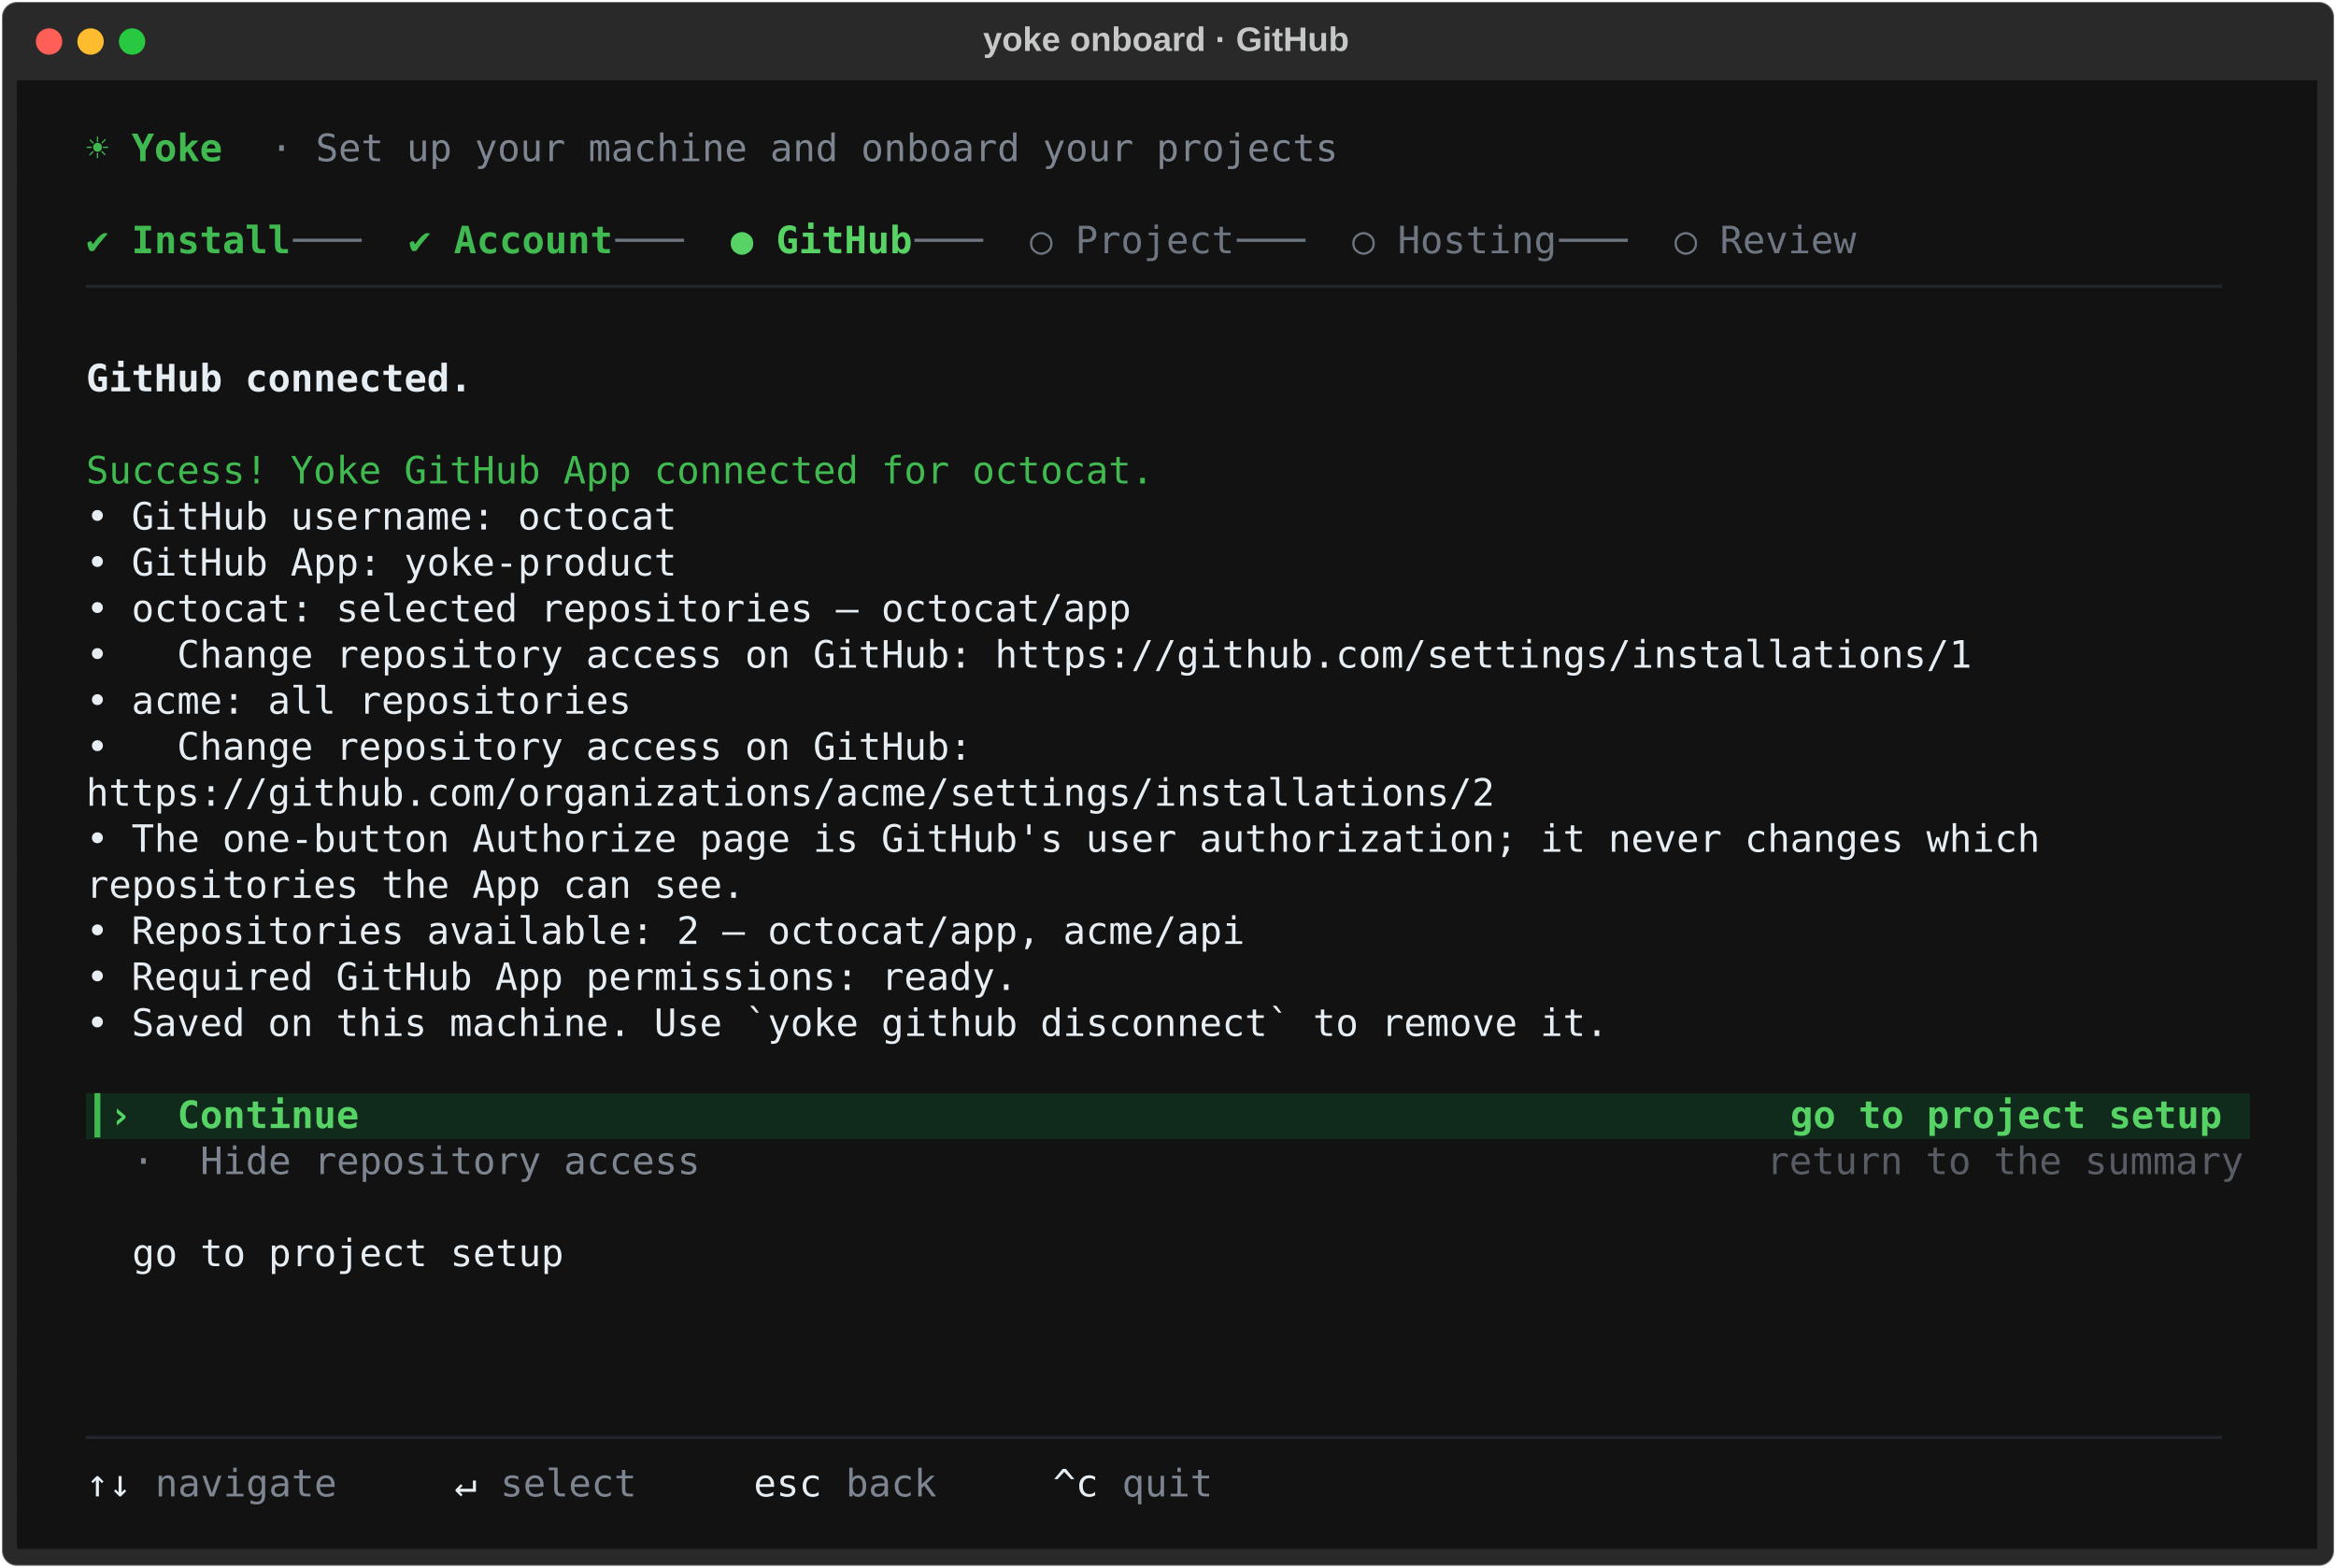
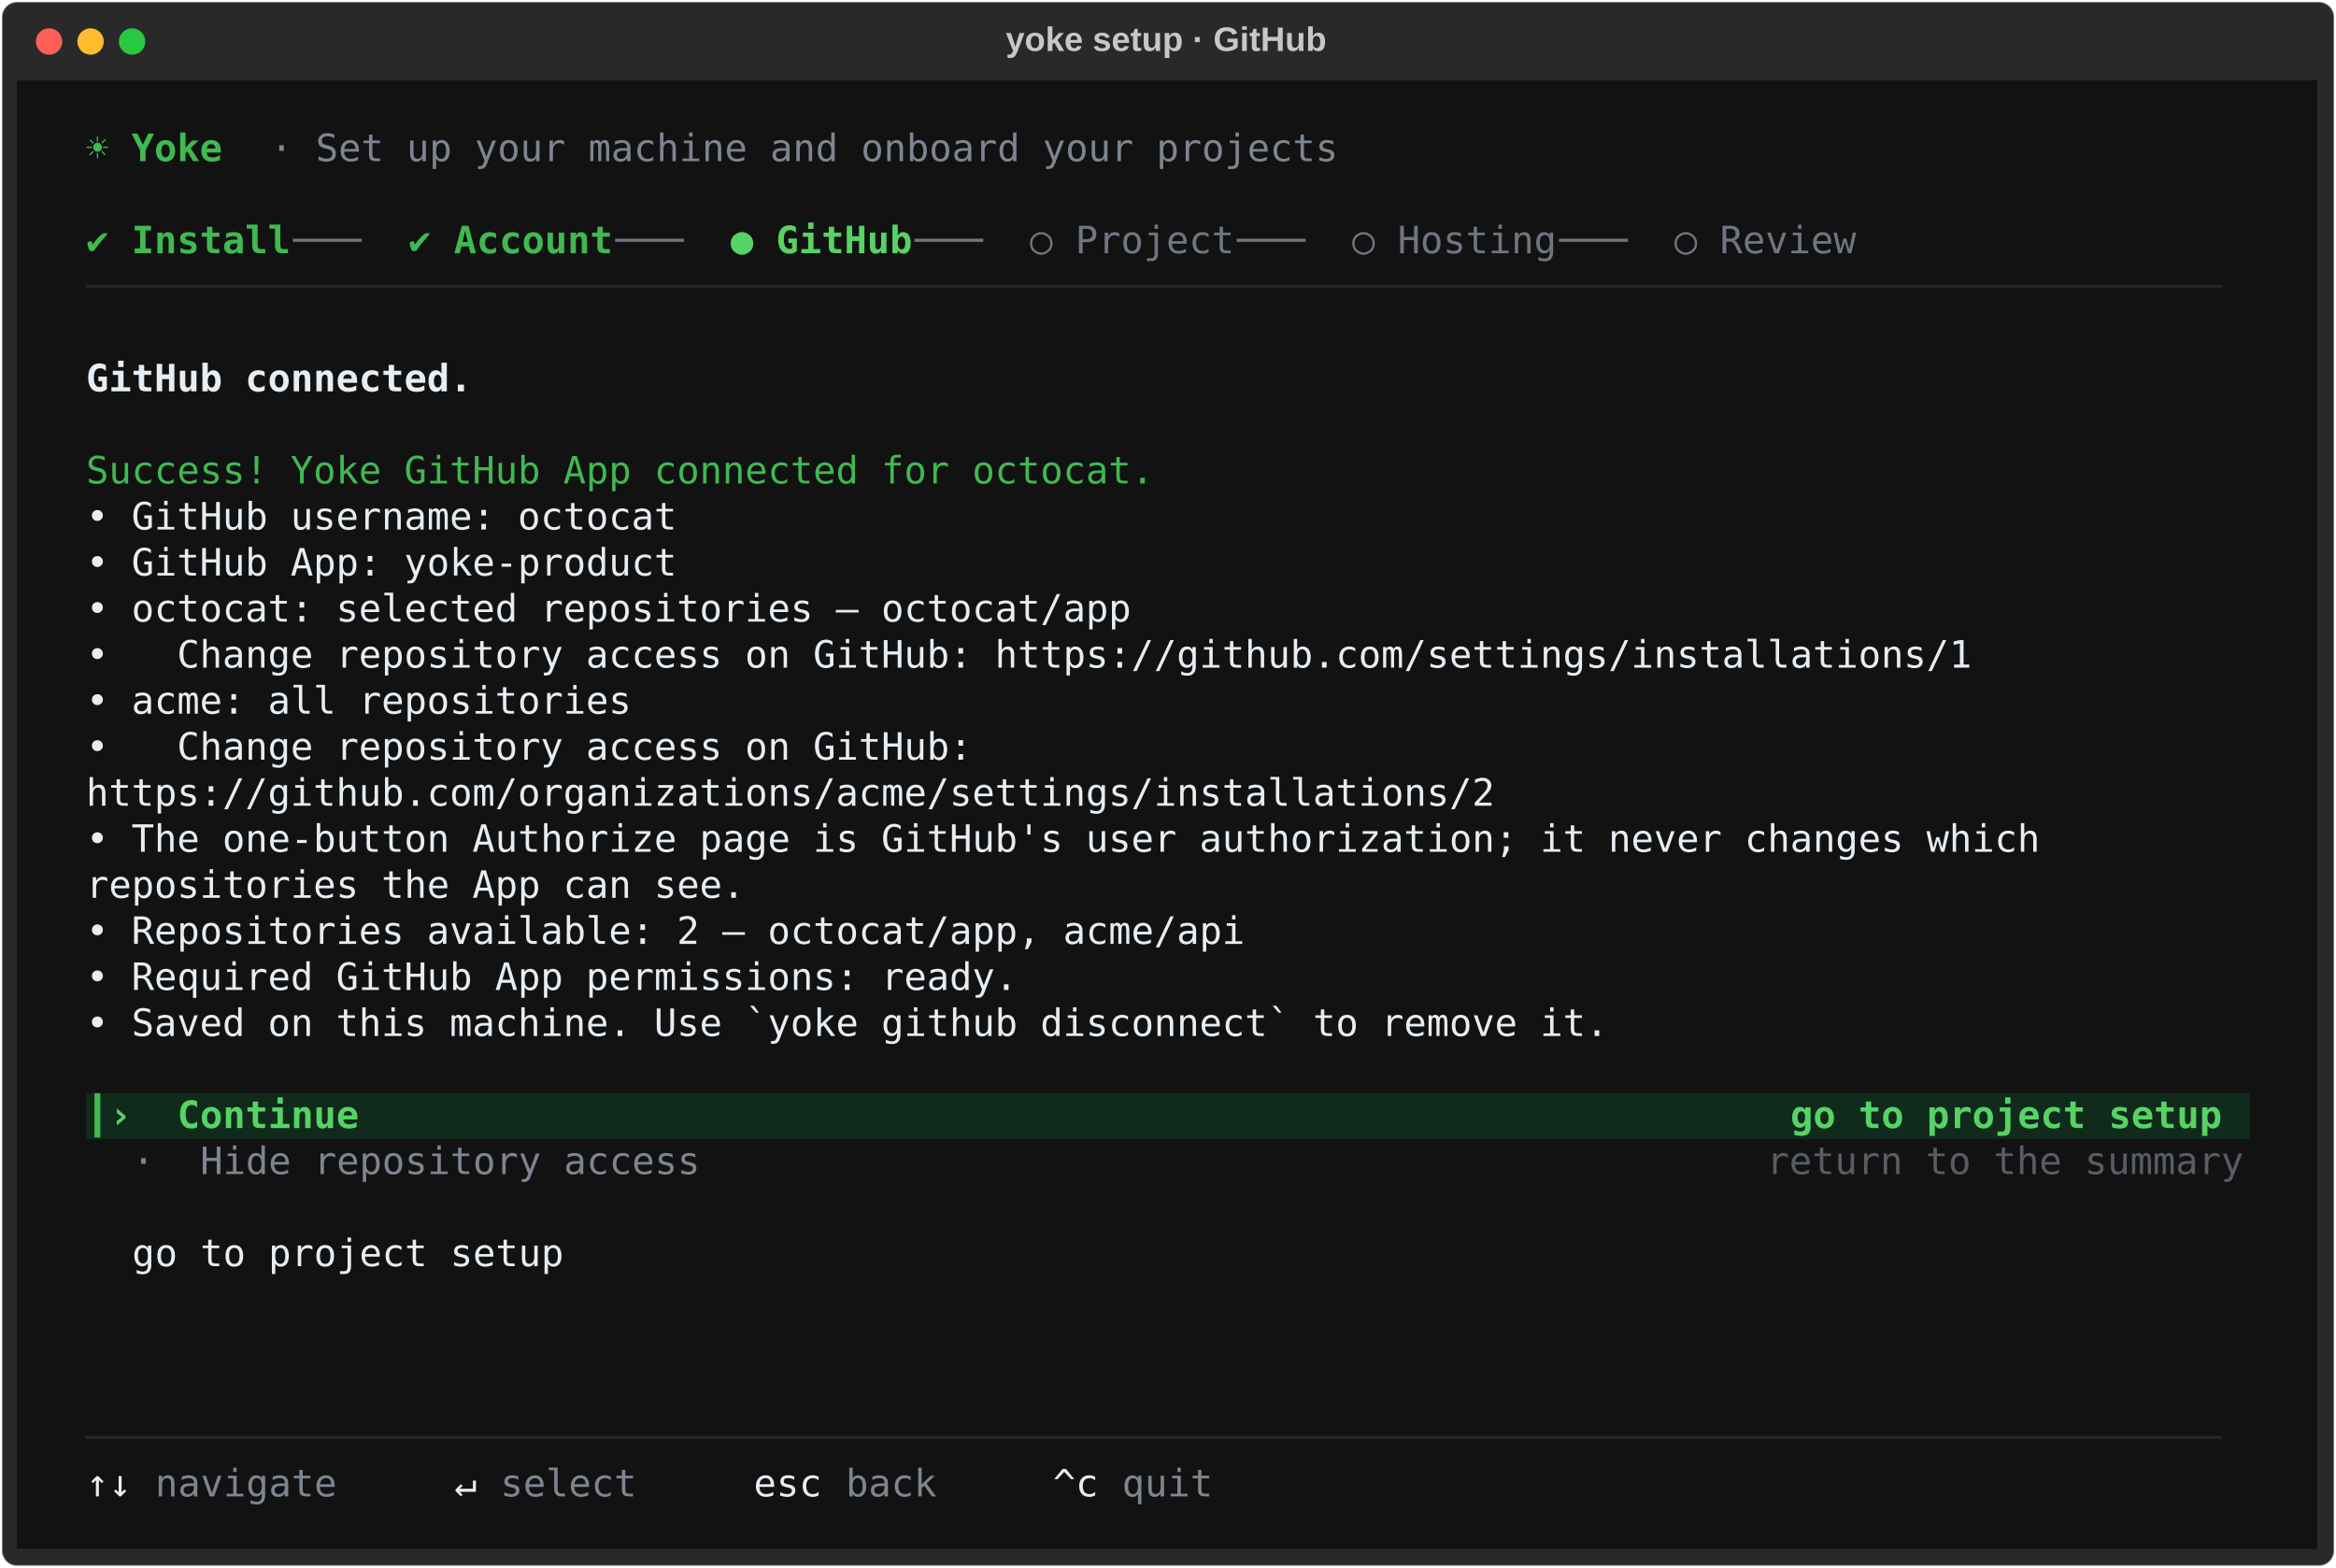
<svg xmlns="http://www.w3.org/2000/svg" class="rich-terminal" viewBox="0 0 1238 830.8">
  <style>

    @font-face {
        font-family: "Fira Code";
        src: local("FiraCode-Regular"),
                url("https://cdnjs.cloudflare.com/ajax/libs/firacode/{{VERSION}}/woff2/FiraCode-Regular.woff2") format("woff2"),
                url("https://cdnjs.cloudflare.com/ajax/libs/firacode/{{VERSION}}/woff/FiraCode-Regular.woff") format("woff");
        font-style: normal;
        font-weight: 400;
    }
    @font-face {
        font-family: "Fira Code";
        src: local("FiraCode-Bold"),
                url("https://cdnjs.cloudflare.com/ajax/libs/firacode/{{VERSION}}/woff2/FiraCode-Bold.woff2") format("woff2"),
                url("https://cdnjs.cloudflare.com/ajax/libs/firacode/{{VERSION}}/woff/FiraCode-Bold.woff") format("woff");
        font-style: bold;
        font-weight: 700;
    }

    .terminal-YOKE-matrix {
        font-family: Fira Code, monospace;
        font-size: 20px;
        line-height: 24.4px;
        font-variant-east-asian: full-width;
    }

    .terminal-YOKE-title {
        font-size: 18px;
        font-weight: bold;
        font-family: arial;
    }

.terminal-YOKE-r2 { fill: #3fb950;font-weight: bold }
.terminal-YOKE-r3 { fill: #e6edf3 }
.terminal-YOKE-r4 { fill: #7d8590 }
.terminal-YOKE-r5 { fill: #6e7681 }
.terminal-YOKE-r6 { fill: #56d364;font-weight: bold }
.terminal-YOKE-r7 { fill: #21262d }
.terminal-YOKE-r8 { fill: #e6edf3;font-weight: bold }
.terminal-YOKE-r9 { fill: #3fb950 }
.terminal-YOKE-r11 { fill: #585d65 }
    </style>
  <defs>
    <clipPath id="terminal-YOKE-clip-terminal">
      <rect x="0" y="0" width="1219.0" height="779.8" />
    </clipPath>
    <clipPath id="terminal-YOKE-line-0">
      <rect x="0" y="1.5" width="1220" height="24.65" />
    </clipPath>
    <clipPath id="terminal-YOKE-line-1">
      <rect x="0" y="25.9" width="1220" height="24.65" />
    </clipPath>
    <clipPath id="terminal-YOKE-line-2">
      <rect x="0" y="50.3" width="1220" height="24.65" />
    </clipPath>
    <clipPath id="terminal-YOKE-line-3">
      <rect x="0" y="74.7" width="1220" height="24.65" />
    </clipPath>
    <clipPath id="terminal-YOKE-line-4">
      <rect x="0" y="99.1" width="1220" height="24.65" />
    </clipPath>
    <clipPath id="terminal-YOKE-line-5">
      <rect x="0" y="123.5" width="1220" height="24.65" />
    </clipPath>
    <clipPath id="terminal-YOKE-line-6">
      <rect x="0" y="147.9" width="1220" height="24.65" />
    </clipPath>
    <clipPath id="terminal-YOKE-line-7">
      <rect x="0" y="172.3" width="1220" height="24.65" />
    </clipPath>
    <clipPath id="terminal-YOKE-line-8">
      <rect x="0" y="196.7" width="1220" height="24.65" />
    </clipPath>
    <clipPath id="terminal-YOKE-line-9">
      <rect x="0" y="221.1" width="1220" height="24.65" />
    </clipPath>
    <clipPath id="terminal-YOKE-line-10">
      <rect x="0" y="245.5" width="1220" height="24.65" />
    </clipPath>
    <clipPath id="terminal-YOKE-line-11">
      <rect x="0" y="269.9" width="1220" height="24.65" />
    </clipPath>
    <clipPath id="terminal-YOKE-line-12">
      <rect x="0" y="294.3" width="1220" height="24.65" />
    </clipPath>
    <clipPath id="terminal-YOKE-line-13">
      <rect x="0" y="318.7" width="1220" height="24.65" />
    </clipPath>
    <clipPath id="terminal-YOKE-line-14">
      <rect x="0" y="343.1" width="1220" height="24.65" />
    </clipPath>
    <clipPath id="terminal-YOKE-line-15">
      <rect x="0" y="367.5" width="1220" height="24.65" />
    </clipPath>
    <clipPath id="terminal-YOKE-line-16">
      <rect x="0" y="391.9" width="1220" height="24.65" />
    </clipPath>
    <clipPath id="terminal-YOKE-line-17">
      <rect x="0" y="416.3" width="1220" height="24.65" />
    </clipPath>
    <clipPath id="terminal-YOKE-line-18">
      <rect x="0" y="440.7" width="1220" height="24.65" />
    </clipPath>
    <clipPath id="terminal-YOKE-line-19">
      <rect x="0" y="465.1" width="1220" height="24.65" />
    </clipPath>
    <clipPath id="terminal-YOKE-line-20">
      <rect x="0" y="489.5" width="1220" height="24.65" />
    </clipPath>
    <clipPath id="terminal-YOKE-line-21">
      <rect x="0" y="513.9" width="1220" height="24.65" />
    </clipPath>
    <clipPath id="terminal-YOKE-line-22">
      <rect x="0" y="538.3" width="1220" height="24.65" />
    </clipPath>
    <clipPath id="terminal-YOKE-line-23">
      <rect x="0" y="562.7" width="1220" height="24.65" />
    </clipPath>
    <clipPath id="terminal-YOKE-line-24">
      <rect x="0" y="587.1" width="1220" height="24.65" />
    </clipPath>
    <clipPath id="terminal-YOKE-line-25">
      <rect x="0" y="611.5" width="1220" height="24.65" />
    </clipPath>
    <clipPath id="terminal-YOKE-line-26">
      <rect x="0" y="635.9" width="1220" height="24.65" />
    </clipPath>
    <clipPath id="terminal-YOKE-line-27">
      <rect x="0" y="660.3" width="1220" height="24.65" />
    </clipPath>
    <clipPath id="terminal-YOKE-line-28">
      <rect x="0" y="684.7" width="1220" height="24.65" />
    </clipPath>
    <clipPath id="terminal-YOKE-line-29">
      <rect x="0" y="709.1" width="1220" height="24.65" />
    </clipPath>
    <clipPath id="terminal-YOKE-line-30">
      <rect x="0" y="733.5" width="1220" height="24.65" />
    </clipPath>
  </defs>
  <rect fill="#292929" stroke="rgba(255,255,255,0.35)" stroke-width="1" x="1" y="1" width="1236" height="828.8" rx="8" />
-   <text class="terminal-YOKE-title" fill="#c5c8c6" text-anchor="middle" x="618" y="27">yoke onboard · GitHub</text>
+   <text class="terminal-YOKE-title" fill="#c5c8c6" text-anchor="middle" x="618" y="27">yoke setup · GitHub</text>
  <g transform="translate(26,22)">
    <circle cx="0" cy="0" r="7" fill="#ff5f57" />
    <circle cx="22" cy="0" r="7" fill="#febc2e" />
    <circle cx="44" cy="0" r="7" fill="#28c840" />
  </g>
  <g transform="translate(9, 41)" clip-path="url(#terminal-YOKE-clip-terminal)">
    <rect fill="#121212" x="0" y="1.5" width="1220" height="24.65" shape-rendering="crispEdges" />
    <rect fill="#121212" x="0" y="25.9" width="36.6" height="24.65" shape-rendering="crispEdges" />
    <rect fill="#121212" x="36.6" y="25.9" width="73.2" height="24.65" shape-rendering="crispEdges" />
    <rect fill="#121212" x="109.8" y="25.9" width="24.4" height="24.65" shape-rendering="crispEdges" />
    <rect fill="#121212" x="134.2" y="25.9" width="573.4" height="24.65" shape-rendering="crispEdges" />
    <rect fill="#121212" x="707.6" y="25.9" width="512.4" height="24.65" shape-rendering="crispEdges" />
    <rect fill="#121212" x="0" y="50.3" width="1220" height="24.65" shape-rendering="crispEdges" />
    <rect fill="#121212" x="0" y="74.7" width="36.6" height="24.65" shape-rendering="crispEdges" />
    <rect fill="#121212" x="36.6" y="74.7" width="109.8" height="24.65" shape-rendering="crispEdges" />
    <rect fill="#121212" x="146.4" y="74.7" width="61" height="24.65" shape-rendering="crispEdges" />
    <rect fill="#121212" x="207.4" y="74.7" width="109.8" height="24.65" shape-rendering="crispEdges" />
    <rect fill="#121212" x="317.2" y="74.7" width="61" height="24.65" shape-rendering="crispEdges" />
    <rect fill="#121212" x="378.2" y="74.7" width="97.6" height="24.65" shape-rendering="crispEdges" />
    <rect fill="#121212" x="475.8" y="74.7" width="61" height="24.65" shape-rendering="crispEdges" />
    <rect fill="#121212" x="536.8" y="74.7" width="109.8" height="24.65" shape-rendering="crispEdges" />
    <rect fill="#121212" x="646.6" y="74.7" width="61" height="24.65" shape-rendering="crispEdges" />
    <rect fill="#121212" x="707.6" y="74.7" width="109.8" height="24.65" shape-rendering="crispEdges" />
    <rect fill="#121212" x="817.4" y="74.7" width="61" height="24.65" shape-rendering="crispEdges" />
    <rect fill="#121212" x="878.4" y="74.7" width="97.6" height="24.65" shape-rendering="crispEdges" />
    <rect fill="#121212" x="976" y="74.7" width="244" height="24.65" shape-rendering="crispEdges" />
    <rect fill="#121212" x="0" y="99.1" width="36.6" height="24.65" shape-rendering="crispEdges" />
    <rect fill="#121212" x="36.6" y="99.1" width="1146.8" height="24.65" shape-rendering="crispEdges" />
    <rect fill="#121212" x="1183.4" y="99.1" width="36.6" height="24.65" shape-rendering="crispEdges" />
    <rect fill="#121212" x="0" y="123.5" width="1220" height="24.65" shape-rendering="crispEdges" />
    <rect fill="#121212" x="0" y="147.9" width="36.6" height="24.65" shape-rendering="crispEdges" />
    <rect fill="#121212" x="36.6" y="147.9" width="207.4" height="24.65" shape-rendering="crispEdges" />
    <rect fill="#121212" x="244" y="147.9" width="976" height="24.65" shape-rendering="crispEdges" />
    <rect fill="#121212" x="0" y="172.3" width="36.6" height="24.65" shape-rendering="crispEdges" />
    <rect fill="#121212" x="36.6" y="172.3" width="0" height="24.65" shape-rendering="crispEdges" />
    <rect fill="#121212" x="36.6" y="172.3" width="1183.4" height="24.65" shape-rendering="crispEdges" />
    <rect fill="#121212" x="0" y="196.7" width="36.6" height="24.65" shape-rendering="crispEdges" />
    <rect fill="#121212" x="36.6" y="196.7" width="573.4" height="24.65" shape-rendering="crispEdges" />
    <rect fill="#121212" x="610" y="196.7" width="610" height="24.65" shape-rendering="crispEdges" />
    <rect fill="#121212" x="0" y="221.1" width="36.6" height="24.65" shape-rendering="crispEdges" />
    <rect fill="#121212" x="36.6" y="221.1" width="341.6" height="24.65" shape-rendering="crispEdges" />
    <rect fill="#121212" x="378.2" y="221.1" width="841.8" height="24.65" shape-rendering="crispEdges" />
    <rect fill="#121212" x="0" y="245.5" width="36.6" height="24.65" shape-rendering="crispEdges" />
    <rect fill="#121212" x="36.6" y="245.5" width="341.6" height="24.65" shape-rendering="crispEdges" />
    <rect fill="#121212" x="378.2" y="245.5" width="841.8" height="24.65" shape-rendering="crispEdges" />
    <rect fill="#121212" x="0" y="269.9" width="36.6" height="24.65" shape-rendering="crispEdges" />
    <rect fill="#121212" x="36.6" y="269.9" width="585.6" height="24.65" shape-rendering="crispEdges" />
    <rect fill="#121212" x="622.2" y="269.9" width="597.8" height="24.65" shape-rendering="crispEdges" />
    <rect fill="#121212" x="0" y="294.3" width="36.6" height="24.65" shape-rendering="crispEdges" />
    <rect fill="#121212" x="36.6" y="294.3" width="1037" height="24.65" shape-rendering="crispEdges" />
    <rect fill="#121212" x="1073.6" y="294.3" width="146.4" height="24.65" shape-rendering="crispEdges" />
    <rect fill="#121212" x="0" y="318.7" width="36.6" height="24.65" shape-rendering="crispEdges" />
    <rect fill="#121212" x="36.6" y="318.7" width="317.2" height="24.65" shape-rendering="crispEdges" />
    <rect fill="#121212" x="353.8" y="318.7" width="866.2" height="24.65" shape-rendering="crispEdges" />
    <rect fill="#121212" x="0" y="343.1" width="36.6" height="24.65" shape-rendering="crispEdges" />
    <rect fill="#121212" x="36.6" y="343.1" width="500.2" height="24.65" shape-rendering="crispEdges" />
    <rect fill="#121212" x="536.8" y="343.1" width="683.2" height="24.65" shape-rendering="crispEdges" />
    <rect fill="#121212" x="0" y="367.5" width="36.6" height="24.65" shape-rendering="crispEdges" />
    <rect fill="#121212" x="36.6" y="367.5" width="756.4" height="24.65" shape-rendering="crispEdges" />
    <rect fill="#121212" x="793" y="367.5" width="427" height="24.65" shape-rendering="crispEdges" />
    <rect fill="#121212" x="0" y="391.9" width="36.6" height="24.65" shape-rendering="crispEdges" />
    <rect fill="#121212" x="36.6" y="391.9" width="1073.6" height="24.65" shape-rendering="crispEdges" />
    <rect fill="#121212" x="1110.2" y="391.9" width="109.8" height="24.65" shape-rendering="crispEdges" />
    <rect fill="#121212" x="0" y="416.3" width="36.6" height="24.65" shape-rendering="crispEdges" />
    <rect fill="#121212" x="36.6" y="416.3" width="353.8" height="24.65" shape-rendering="crispEdges" />
    <rect fill="#121212" x="390.4" y="416.3" width="829.6" height="24.65" shape-rendering="crispEdges" />
    <rect fill="#121212" x="0" y="440.7" width="36.6" height="24.65" shape-rendering="crispEdges" />
    <rect fill="#121212" x="36.6" y="440.7" width="646.6" height="24.65" shape-rendering="crispEdges" />
    <rect fill="#121212" x="683.2" y="440.7" width="536.8" height="24.65" shape-rendering="crispEdges" />
    <rect fill="#121212" x="0" y="465.1" width="36.6" height="24.65" shape-rendering="crispEdges" />
    <rect fill="#121212" x="36.6" y="465.1" width="524.6" height="24.65" shape-rendering="crispEdges" />
    <rect fill="#121212" x="561.2" y="465.1" width="658.8" height="24.65" shape-rendering="crispEdges" />
    <rect fill="#121212" x="0" y="489.5" width="36.6" height="24.65" shape-rendering="crispEdges" />
    <rect fill="#121212" x="36.6" y="489.5" width="841.8" height="24.65" shape-rendering="crispEdges" />
    <rect fill="#121212" x="878.4" y="489.5" width="341.6" height="24.65" shape-rendering="crispEdges" />
    <rect fill="#121212" x="0" y="513.9" width="36.6" height="24.65" shape-rendering="crispEdges" />
    <rect fill="#121212" x="36.6" y="513.9" width="0" height="24.65" shape-rendering="crispEdges" />
    <rect fill="#121212" x="36.6" y="513.9" width="1183.4" height="24.65" shape-rendering="crispEdges" />
    <rect fill="#121212" x="0" y="538.3" width="36.6" height="24.65" shape-rendering="crispEdges" />
    <rect fill="#102a1c" x="36.6" y="538.3" width="12.2" height="24.65" shape-rendering="crispEdges" />
    <rect fill="#102a1c" x="48.8" y="538.3" width="1134.6" height="24.65" shape-rendering="crispEdges" />
    <rect fill="#121212" x="1183.4" y="538.3" width="36.6" height="24.65" shape-rendering="crispEdges" />
    <rect fill="#121212" x="0" y="562.7" width="36.6" height="24.65" shape-rendering="crispEdges" />
    <rect fill="#121212" x="36.6" y="562.7" width="12.2" height="24.65" shape-rendering="crispEdges" />
    <rect fill="#121212" x="48.8" y="562.7" width="12.2" height="24.65" shape-rendering="crispEdges" />
    <rect fill="#121212" x="61" y="562.7" width="866.2" height="24.65" shape-rendering="crispEdges" />
    <rect fill="#121212" x="927.2" y="562.7" width="256.2" height="24.65" shape-rendering="crispEdges" />
    <rect fill="#121212" x="1183.4" y="562.7" width="36.6" height="24.65" shape-rendering="crispEdges" />
    <rect fill="#121212" x="0" y="587.1" width="36.6" height="24.65" shape-rendering="crispEdges" />
    <rect fill="#121212" x="36.6" y="587.1" width="1146.8" height="24.65" shape-rendering="crispEdges" />
    <rect fill="#121212" x="1183.4" y="587.1" width="36.6" height="24.65" shape-rendering="crispEdges" />
    <rect fill="#121212" x="0" y="611.5" width="36.6" height="24.65" shape-rendering="crispEdges" />
    <rect fill="#121212" x="36.6" y="611.5" width="24.4" height="24.65" shape-rendering="crispEdges" />
    <rect fill="#121212" x="61" y="611.5" width="231.8" height="24.65" shape-rendering="crispEdges" />
    <rect fill="#121212" x="292.8" y="611.5" width="854" height="24.65" shape-rendering="crispEdges" />
    <rect fill="#121212" x="1146.8" y="611.5" width="36.6" height="24.65" shape-rendering="crispEdges" />
    <rect fill="#121212" x="1183.4" y="611.5" width="36.6" height="24.65" shape-rendering="crispEdges" />
    <rect fill="#121212" x="0" y="635.9" width="36.6" height="24.65" shape-rendering="crispEdges" />
    <rect fill="#121212" x="36.6" y="635.9" width="1183.4" height="24.65" shape-rendering="crispEdges" />
    <rect fill="#121212" x="0" y="660.3" width="36.6" height="24.65" shape-rendering="crispEdges" />
    <rect fill="#121212" x="36.6" y="660.3" width="1183.4" height="24.65" shape-rendering="crispEdges" />
    <rect fill="#121212" x="0" y="684.7" width="36.6" height="24.65" shape-rendering="crispEdges" />
    <rect fill="#121212" x="36.6" y="684.7" width="1183.4" height="24.65" shape-rendering="crispEdges" />
    <rect fill="#121212" x="0" y="709.1" width="36.6" height="24.65" shape-rendering="crispEdges" />
    <rect fill="#121212" x="36.6" y="709.1" width="1146.8" height="24.65" shape-rendering="crispEdges" />
    <rect fill="#121212" x="1183.4" y="709.1" width="36.6" height="24.65" shape-rendering="crispEdges" />
    <rect fill="#121212" x="0" y="733.5" width="36.6" height="24.65" shape-rendering="crispEdges" />
    <rect fill="#121212" x="36.6" y="733.5" width="24.4" height="24.65" shape-rendering="crispEdges" />
    <rect fill="#121212" x="61" y="733.5" width="12.2" height="24.65" shape-rendering="crispEdges" />
    <rect fill="#121212" x="73.2" y="733.5" width="97.6" height="24.65" shape-rendering="crispEdges" />
    <rect fill="#121212" x="170.8" y="733.5" width="61" height="24.65" shape-rendering="crispEdges" />
    <rect fill="#121212" x="231.8" y="733.5" width="12.2" height="24.65" shape-rendering="crispEdges" />
    <rect fill="#121212" x="244" y="733.5" width="12.2" height="24.65" shape-rendering="crispEdges" />
    <rect fill="#121212" x="256.2" y="733.5" width="73.2" height="24.65" shape-rendering="crispEdges" />
    <rect fill="#121212" x="329.4" y="733.5" width="61" height="24.65" shape-rendering="crispEdges" />
    <rect fill="#121212" x="390.4" y="733.5" width="36.6" height="24.65" shape-rendering="crispEdges" />
    <rect fill="#121212" x="427" y="733.5" width="12.2" height="24.65" shape-rendering="crispEdges" />
    <rect fill="#121212" x="439.2" y="733.5" width="48.8" height="24.65" shape-rendering="crispEdges" />
    <rect fill="#121212" x="488" y="733.5" width="61" height="24.65" shape-rendering="crispEdges" />
    <rect fill="#121212" x="549" y="733.5" width="24.4" height="24.65" shape-rendering="crispEdges" />
    <rect fill="#121212" x="573.4" y="733.5" width="12.2" height="24.65" shape-rendering="crispEdges" />
    <rect fill="#121212" x="585.6" y="733.5" width="48.8" height="24.65" shape-rendering="crispEdges" />
    <rect fill="#121212" x="634.4" y="733.5" width="585.6" height="24.65" shape-rendering="crispEdges" />
    <rect fill="#121212" x="0" y="757.9" width="1220" height="24.65" shape-rendering="crispEdges" />
    <g class="terminal-YOKE-matrix">
      <text class="terminal-YOKE-r2" x="36.6" y="44.4" textLength="73.2" clip-path="url(#terminal-YOKE-line-1)">☀ Yoke</text>
      <text class="terminal-YOKE-r4" x="134.2" y="44.4" textLength="573.4" clip-path="url(#terminal-YOKE-line-1)">· Set up your machine and onboard your projects</text>
      <text class="terminal-YOKE-r2" x="36.6" y="93.2" textLength="109.8" clip-path="url(#terminal-YOKE-line-3)">✔ Install</text>
      <text class="terminal-YOKE-r5" x="146.4" y="93.2" textLength="61" clip-path="url(#terminal-YOKE-line-3)"> ─── </text>
      <text class="terminal-YOKE-r2" x="207.4" y="93.2" textLength="109.8" clip-path="url(#terminal-YOKE-line-3)">✔ Account</text>
      <text class="terminal-YOKE-r5" x="317.2" y="93.2" textLength="61" clip-path="url(#terminal-YOKE-line-3)"> ─── </text>
      <text class="terminal-YOKE-r6" x="378.2" y="93.2" textLength="97.6" clip-path="url(#terminal-YOKE-line-3)">● GitHub</text>
      <text class="terminal-YOKE-r5" x="475.8" y="93.2" textLength="61" clip-path="url(#terminal-YOKE-line-3)"> ─── </text>
      <text class="terminal-YOKE-r5" x="536.8" y="93.2" textLength="109.8" clip-path="url(#terminal-YOKE-line-3)">○ Project</text>
      <text class="terminal-YOKE-r5" x="646.6" y="93.2" textLength="61" clip-path="url(#terminal-YOKE-line-3)"> ─── </text>
      <text class="terminal-YOKE-r5" x="707.6" y="93.2" textLength="109.8" clip-path="url(#terminal-YOKE-line-3)">○ Hosting</text>
      <text class="terminal-YOKE-r5" x="817.4" y="93.2" textLength="61" clip-path="url(#terminal-YOKE-line-3)"> ─── </text>
      <text class="terminal-YOKE-r5" x="878.4" y="93.2" textLength="97.6" clip-path="url(#terminal-YOKE-line-3)">○ Review</text>
      <text class="terminal-YOKE-r7" x="36.6" y="117.6" textLength="1146.8" clip-path="url(#terminal-YOKE-line-4)">──────────────────────────────────────────────────────────────────────────────────────────────</text>
      <text class="terminal-YOKE-r8" x="36.6" y="166.4" textLength="207.4" clip-path="url(#terminal-YOKE-line-6)">GitHub connected.</text>
      <text class="terminal-YOKE-r9" x="36.6" y="215.2" textLength="573.4" clip-path="url(#terminal-YOKE-line-8)">Success! Yoke GitHub App connected for octocat.</text>
      <text class="terminal-YOKE-r3" x="36.6" y="239.6" textLength="341.6" clip-path="url(#terminal-YOKE-line-9)">  • GitHub username: octocat</text>
      <text class="terminal-YOKE-r3" x="36.6" y="264" textLength="341.6" clip-path="url(#terminal-YOKE-line-10)">  • GitHub App: yoke-product</text>
      <text class="terminal-YOKE-r3" x="36.6" y="288.4" textLength="585.6" clip-path="url(#terminal-YOKE-line-11)">  • octocat: selected repositories — octocat/app</text>
      <text class="terminal-YOKE-r3" x="36.6" y="312.8" textLength="1037" clip-path="url(#terminal-YOKE-line-12)">  •   Change repository access on GitHub: https://github.com/settings/installations/1</text>
      <text class="terminal-YOKE-r3" x="36.6" y="337.2" textLength="317.2" clip-path="url(#terminal-YOKE-line-13)">  • acme: all repositories</text>
      <text class="terminal-YOKE-r3" x="36.6" y="361.6" textLength="500.2" clip-path="url(#terminal-YOKE-line-14)">  •   Change repository access on GitHub:</text>
      <text class="terminal-YOKE-r3" x="36.6" y="386" textLength="756.4" clip-path="url(#terminal-YOKE-line-15)">https://github.com/organizations/acme/settings/installations/2</text>
      <text class="terminal-YOKE-r3" x="36.6" y="410.4" textLength="1073.6" clip-path="url(#terminal-YOKE-line-16)">  • The one-button Authorize page is GitHub's user authorization; it never changes which</text>
      <text class="terminal-YOKE-r3" x="36.6" y="434.8" textLength="353.8" clip-path="url(#terminal-YOKE-line-17)">repositories the App can see.</text>
      <text class="terminal-YOKE-r3" x="36.6" y="459.2" textLength="646.6" clip-path="url(#terminal-YOKE-line-18)">  • Repositories available: 2 — octocat/app, acme/api</text>
      <text class="terminal-YOKE-r3" x="36.6" y="483.6" textLength="524.6" clip-path="url(#terminal-YOKE-line-19)">  • Required GitHub App permissions: ready.</text>
      <text class="terminal-YOKE-r3" x="36.6" y="508" textLength="841.8" clip-path="url(#terminal-YOKE-line-20)">  • Saved on this machine. Use `yoke github disconnect` to remove it.</text>
      <text class="terminal-YOKE-r9" x="36.6" y="556.8" textLength="12.2" clip-path="url(#terminal-YOKE-line-22)">┃</text>
      <text class="terminal-YOKE-r6" x="48.8" y="556.8" textLength="1134.6" clip-path="url(#terminal-YOKE-line-22)">›  Continue                                                               go to project setup</text>
      <text class="terminal-YOKE-r4" x="61" y="581.2" textLength="866.2" clip-path="url(#terminal-YOKE-line-23)">·  Hide repository access                                              </text>
      <text class="terminal-YOKE-r11" x="927.2" y="581.2" textLength="256.2" clip-path="url(#terminal-YOKE-line-23)">return to the summary</text>
      <text class="terminal-YOKE-r3" x="61" y="630" textLength="231.8" clip-path="url(#terminal-YOKE-line-25)">go to project setup</text>
      <text class="terminal-YOKE-r7" x="36.6" y="727.6" textLength="1146.8" clip-path="url(#terminal-YOKE-line-29)">──────────────────────────────────────────────────────────────────────────────────────────────</text>
      <text class="terminal-YOKE-r3" x="36.6" y="752" textLength="24.4" clip-path="url(#terminal-YOKE-line-30)">↑↓</text>
      <text class="terminal-YOKE-r4" x="73.2" y="752" textLength="97.6" clip-path="url(#terminal-YOKE-line-30)">navigate</text>
      <text class="terminal-YOKE-r3" x="231.8" y="752" textLength="12.2" clip-path="url(#terminal-YOKE-line-30)">↵</text>
      <text class="terminal-YOKE-r4" x="256.2" y="752" textLength="73.2" clip-path="url(#terminal-YOKE-line-30)">select</text>
      <text class="terminal-YOKE-r3" x="390.4" y="752" textLength="36.6" clip-path="url(#terminal-YOKE-line-30)">esc</text>
      <text class="terminal-YOKE-r4" x="439.2" y="752" textLength="48.8" clip-path="url(#terminal-YOKE-line-30)">back</text>
      <text class="terminal-YOKE-r3" x="549" y="752" textLength="24.4" clip-path="url(#terminal-YOKE-line-30)">^c</text>
      <text class="terminal-YOKE-r4" x="585.6" y="752" textLength="48.8" clip-path="url(#terminal-YOKE-line-30)">quit</text>
    </g>
  </g>
</svg>
